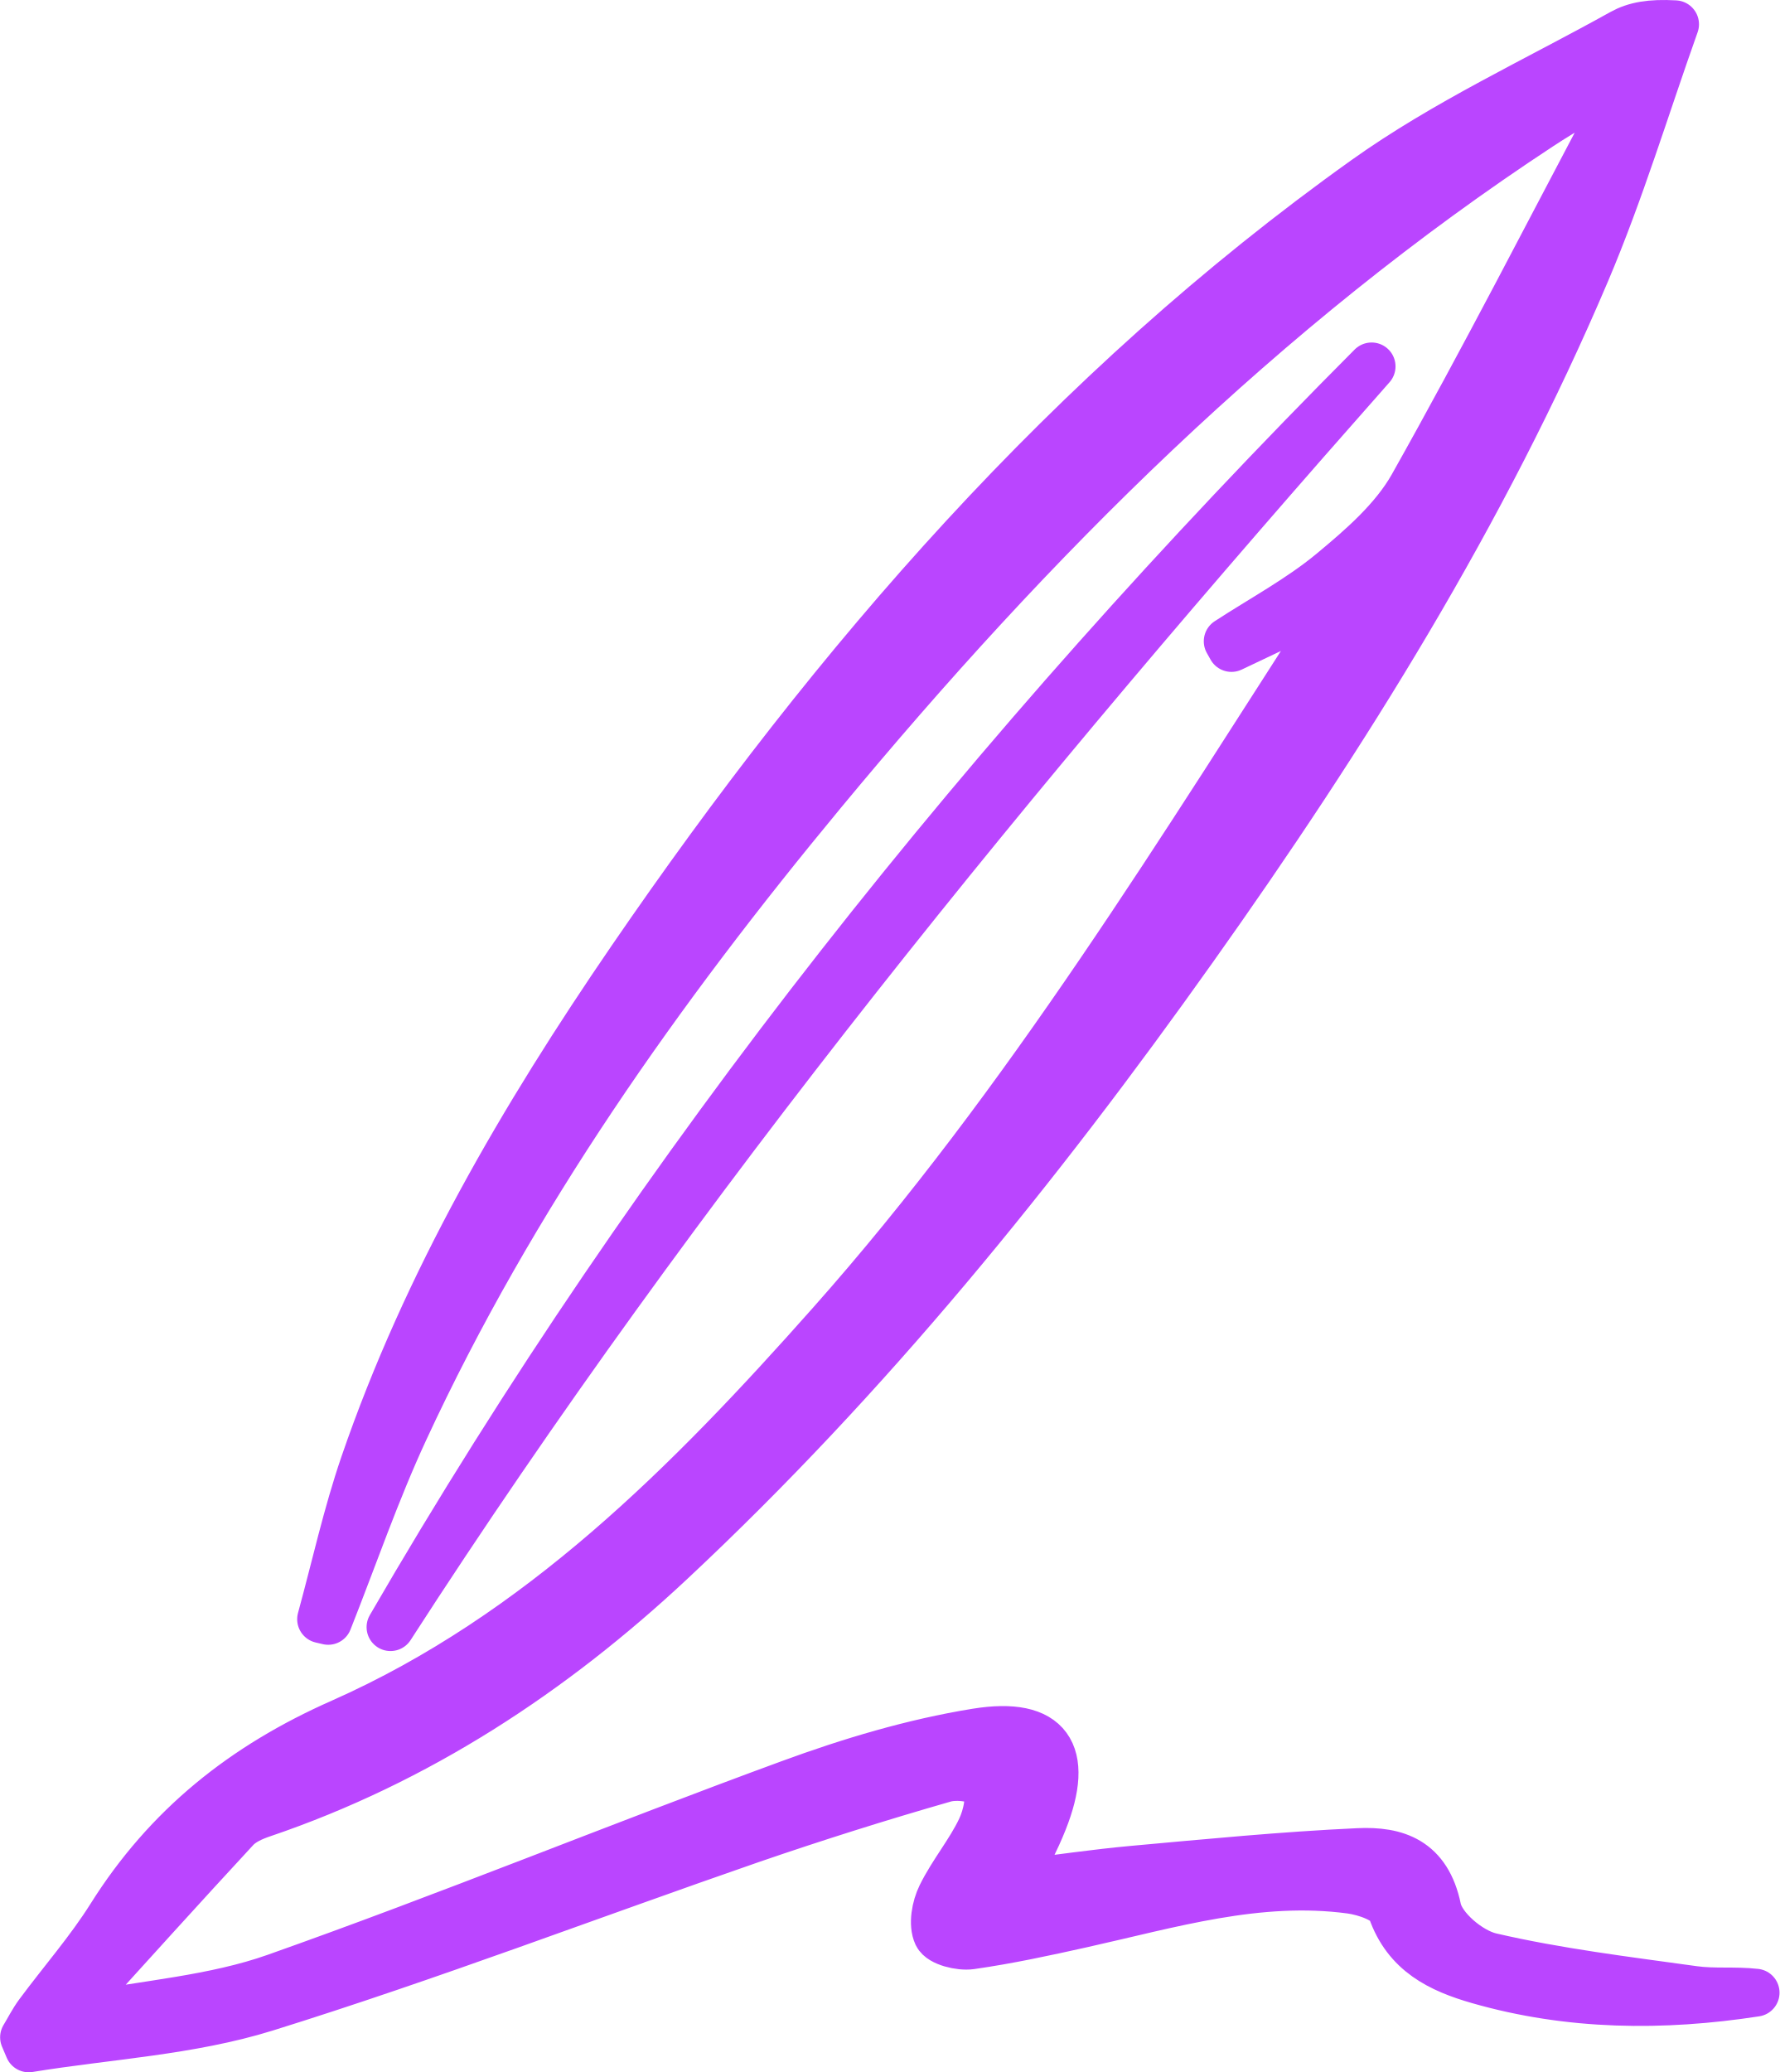
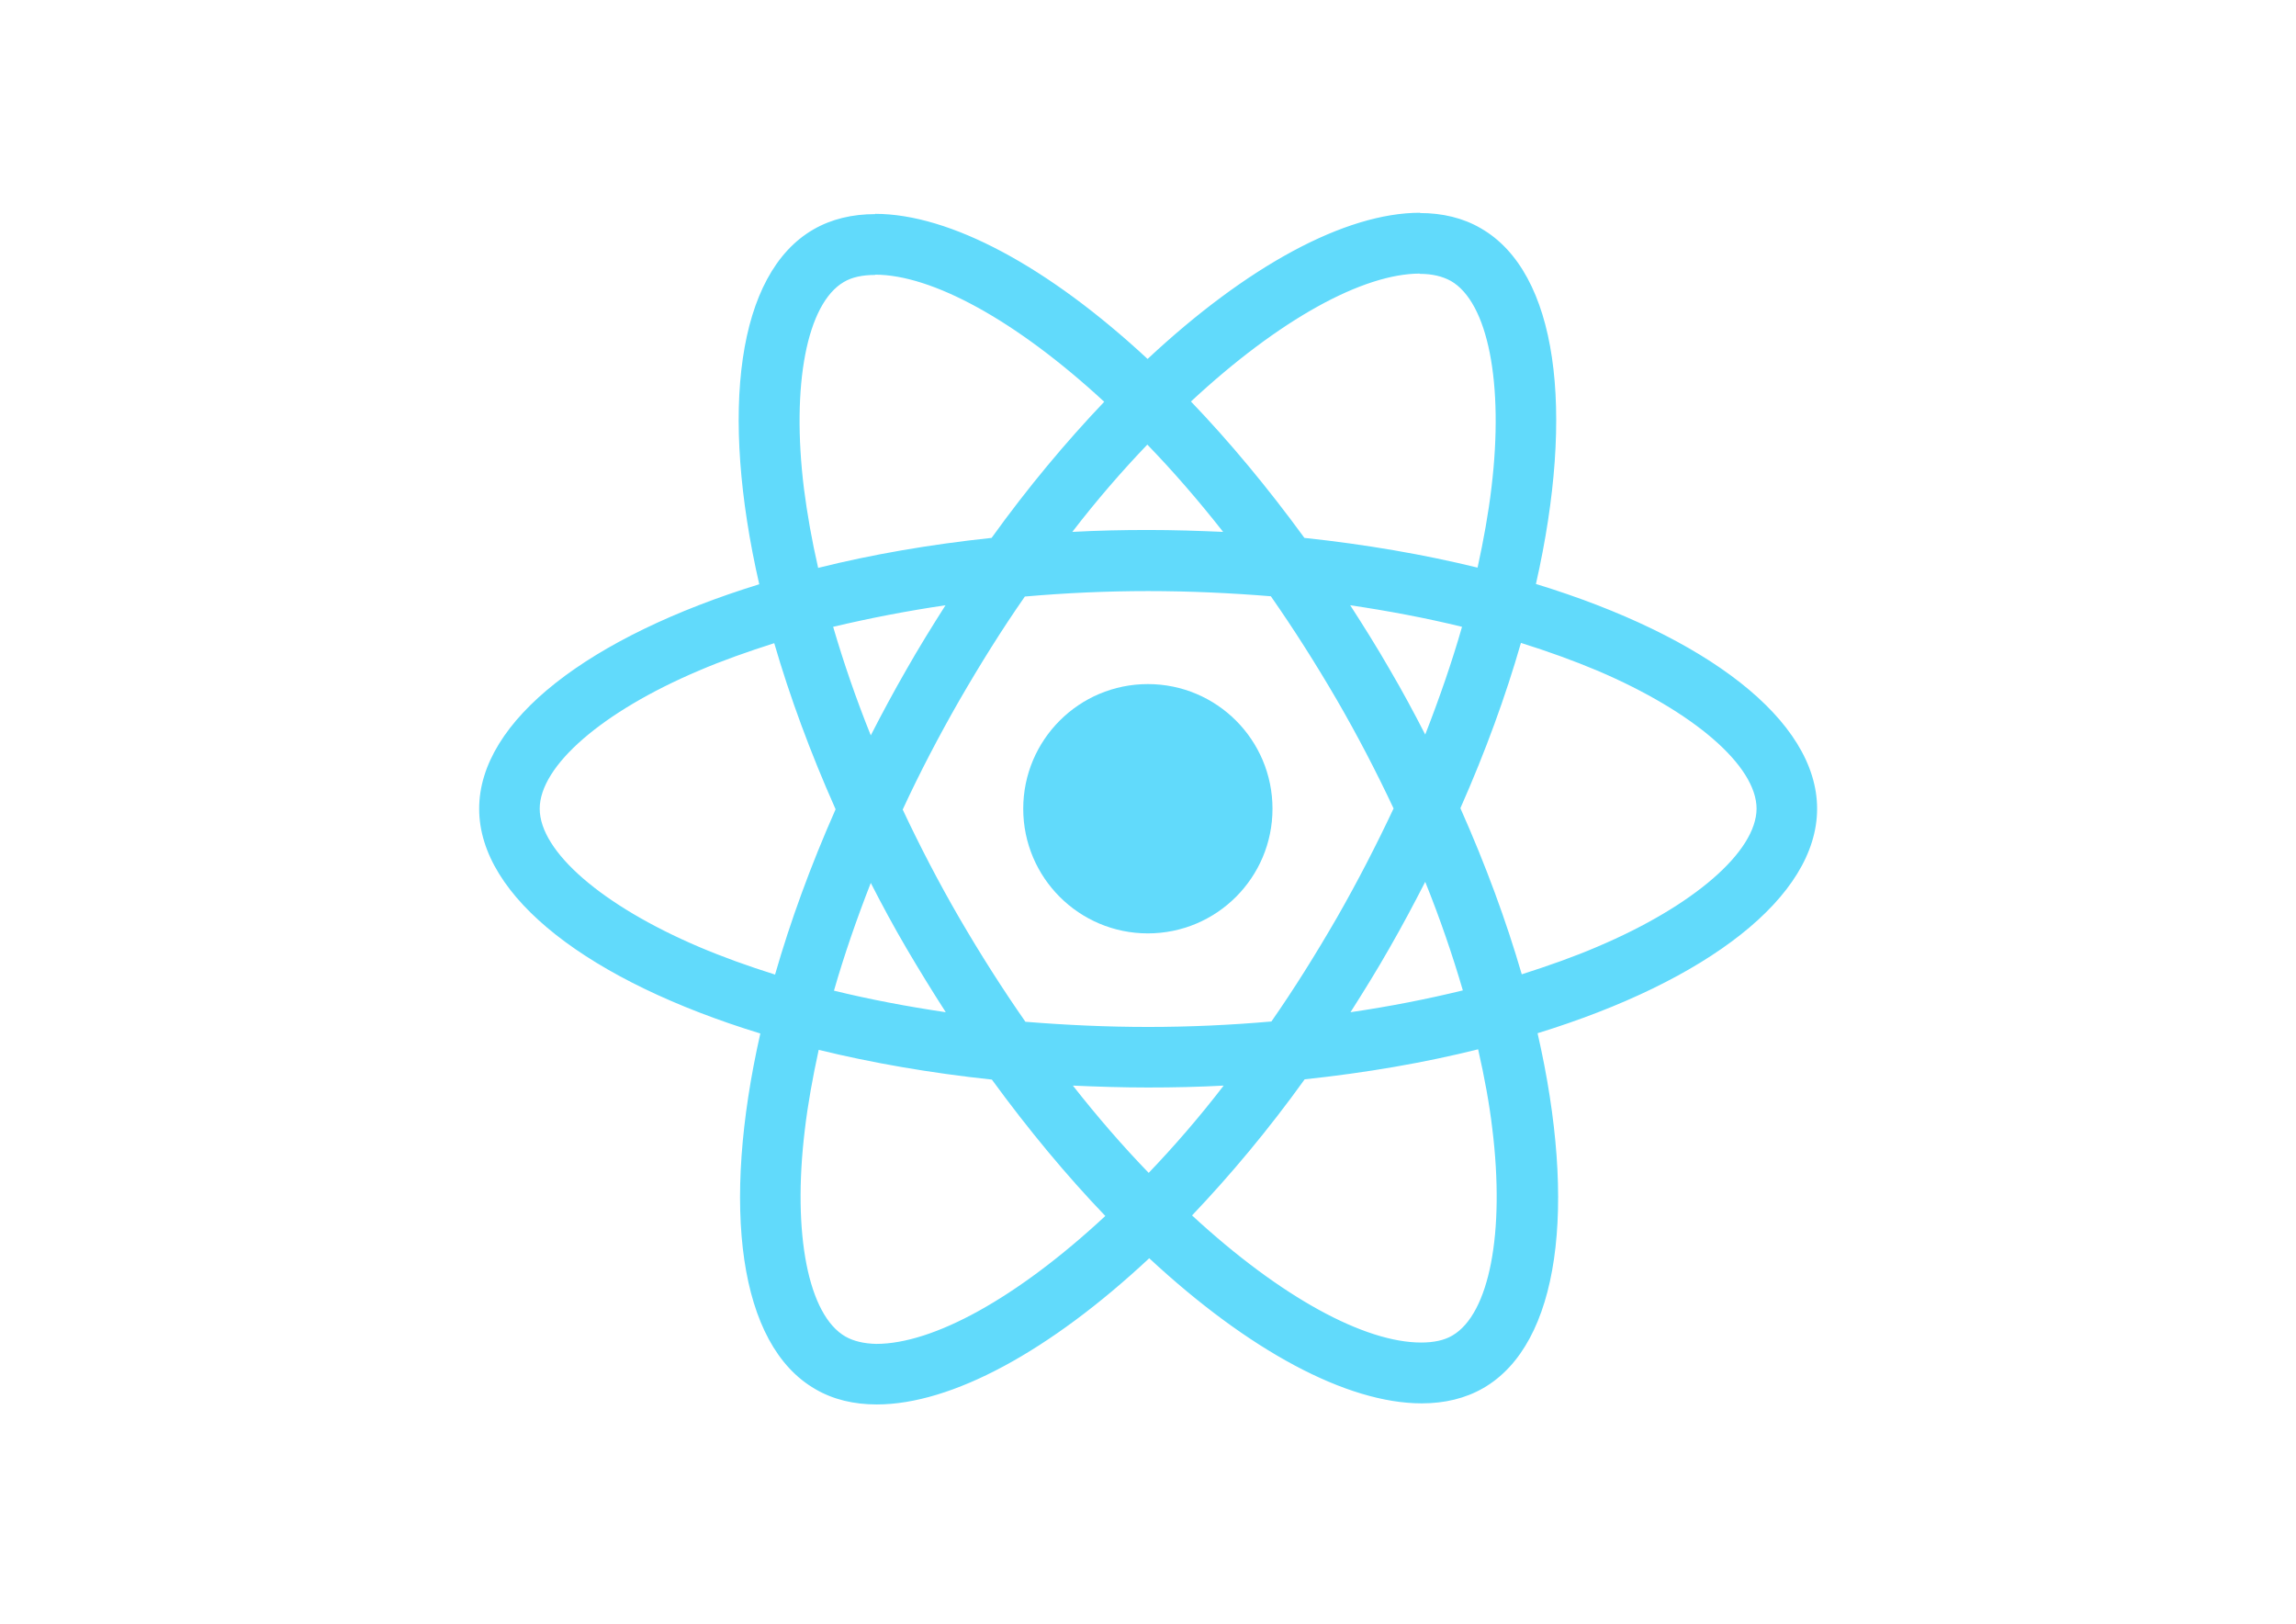
- <svg xmlns="http://www.w3.org/2000/svg" id="Layer_1" data-name="Layer 1" viewBox="0 0 706.8 822.89">
-   <defs>
-     <style>.cls-1{fill:#ba45ff;stroke:#ba45ff;stroke-linecap:round;stroke-linejoin:round;stroke-width:19px;}</style>
-   </defs>
-   <g id="iOrN3N">
-     <path class="cls-1" d="M259.78,713.26c5.63-20.53,10.19-41.44,17.09-61.54C301.73,579.37,340,513.92,383,451.17,464.12,332.84,557.1,225.28,674.61,141.48c31.69-22.6,67.69-39.17,101.89-58.2,5.15-2.86,11.25-4,21.09-3.44-11.67,32.77-21.75,66.23-35.31,98.2C721.54,274,666.54,362,606.33,446.75c-62,87.34-129.28,170.38-207.65,243.65-47.13,44.06-100.48,79.15-162.23,100.11-3.8,1.29-8,3.14-10.6,6-21.3,23-42.27,46.27-63.34,69.46l2,5.1c25.8-5,52.7-6.89,77.2-15.56,68.52-24.23,135.84-51.84,204.09-76.88,24.06-8.84,49.07-16.35,74.29-20.43,28.76-4.66,37.32,8.27,26.56,35.29-3,7.58-6.91,14.8-11.74,25,17.3-2.13,32.3-4.37,47.37-5.74,29.79-2.7,59.59-5.62,89.45-7,15.13-.72,27.48,3.34,31.44,22.47,1.6,7.72,12.79,17.13,21.18,19.08,26.48,6.15,53.66,9.43,80.67,13.19,8,1.12,16.37.17,24.56,1.1-37,5.7-73.87,5.4-110.08-5-15.19-4.38-28.63-10.74-34.55-27.88-1.42-4.13-10.38-7.21-16.24-8-36.74-4.95-71.63,5.75-106.85,13.58-14.59,3.25-29.23,6.42-44,8.52-4.39.62-11.95-1.3-13.34-4.26-1.92-4.1-.68-10.94,1.54-15.45,4.53-9.21,11.37-17.29,15.77-26.55,2.41-5.09,4.26-13.23,1.79-17-2.15-3.3-11.3-4.48-16.33-3q-38.61,11.07-76.64,24.15c-64.33,22.26-128,46.65-192.94,66.87-30.12,9.36-62.63,11-94.06,16.13l-1.86-4.39c1.91-3.17,3.58-6.51,5.77-9.46,9.53-12.85,20.18-25,28.65-38.47,22.4-35.65,52.71-59.88,91.67-77.09C346.56,719.4,406,659.27,462.15,596,540.32,508,601.22,407.79,667,305.9l-45.62,21.64-1.49-2.65c13.83-9,28.58-16.91,41.23-27.36,12-9.95,24.74-21,32.23-34.27C721.67,212.93,748,161.49,775,110.44c1.15-2.18,1.82-4.61,4.48-11.47-14.22,8.52-25.13,14.54-35.51,21.36C634.09,192.5,542.3,284.3,458.9,385c-64.74,78.14-123.17,160.67-166,253.15-11.43,24.64-20.26,50.48-30.29,75.77Z" transform="translate(-132.24 -70.2)" />
-     <path class="cls-1" d="M677.05,215.72C536.73,374.36,402.48,537.93,287.35,716.41,394.29,531.76,526.53,366.74,677.05,215.72Z" transform="translate(-132.24 -70.2)" />
+ <svg xmlns="http://www.w3.org/2000/svg" viewBox="0 0 841.9 595.3">
+   <g fill="#61DAFB">
+     <path d="M666.3 296.5c0-32.5-40.7-63.3-103.1-82.4 14.4-63.6 8-114.2-20.2-130.4-6.5-3.8-14.1-5.6-22.4-5.6v22.3c4.6 0 8.3.9 11.4 2.6 13.6 7.8 19.5 37.5 14.9 75.7-1.1 9.4-2.9 19.3-5.1 29.4-19.6-4.8-41-8.5-63.5-10.9-13.5-18.5-27.5-35.3-41.6-50 32.6-30.3 63.2-46.9 84-46.9V78c-27.5 0-63.5 19.6-99.9 53.6-36.4-33.8-72.4-53.2-99.9-53.2v22.3c20.7 0 51.4 16.5 84 46.6-14 14.7-28 31.4-41.3 49.9-22.6 2.4-44 6.1-63.6 11-2.3-10-4-19.7-5.2-29-4.7-38.2 1.1-67.9 14.6-75.8 3-1.8 6.9-2.6 11.5-2.6V78.5c-8.4 0-16 1.8-22.6 5.6-28.1 16.2-34.4 66.7-19.9 130.1-62.2 19.2-102.7 49.9-102.7 82.3 0 32.5 40.7 63.3 103.1 82.4-14.4 63.6-8 114.2 20.2 130.4 6.5 3.8 14.1 5.6 22.5 5.6 27.5 0 63.5-19.6 99.9-53.6 36.4 33.8 72.4 53.2 99.9 53.2 8.4 0 16-1.8 22.6-5.6 28.1-16.2 34.4-66.7 19.9-130.1 62-19.1 102.5-49.9 102.5-82.3zm-130.2-66.7c-3.7 12.9-8.3 26.2-13.5 39.5-4.1-8-8.4-16-13.1-24-4.6-8-9.5-15.8-14.4-23.4 14.2 2.1 27.9 4.7 41 7.9zm-45.8 106.5c-7.8 13.5-15.8 26.3-24.1 38.2-14.9 1.3-30 2-45.2 2-15.1 0-30.2-.7-45-1.9-8.3-11.9-16.4-24.6-24.2-38-7.6-13.1-14.5-26.4-20.8-39.8 6.2-13.4 13.2-26.8 20.7-39.9 7.8-13.5 15.8-26.3 24.1-38.2 14.9-1.3 30-2 45.2-2 15.1 0 30.2.7 45 1.9 8.3 11.9 16.4 24.6 24.2 38 7.6 13.1 14.5 26.4 20.8 39.8-6.3 13.4-13.2 26.8-20.7 39.9zm32.3-13c5.4 13.4 10 26.8 13.8 39.8-13.1 3.2-26.9 5.9-41.2 8 4.9-7.7 9.8-15.6 14.4-23.7 4.6-8 8.9-16.1 13-24.1zM421.2 430c-9.3-9.6-18.6-20.3-27.8-32 9 .4 18.2.7 27.5.7 9.4 0 18.7-.2 27.8-.7-9 11.7-18.3 22.4-27.5 32zm-74.4-58.9c-14.2-2.1-27.9-4.7-41-7.9 3.7-12.9 8.3-26.2 13.5-39.5 4.1 8 8.4 16 13.1 24 4.7 8 9.5 15.8 14.4 23.4zM420.7 163c9.3 9.6 18.6 20.3 27.8 32-9-.4-18.2-.7-27.5-.7-9.4 0-18.7.2-27.8.7 9-11.7 18.3-22.4 27.5-32zm-74 58.9c-4.9 7.7-9.8 15.6-14.4 23.7-4.6 8-8.9 16-13 24-5.4-13.4-10-26.8-13.8-39.8 13.1-3.1 26.9-5.8 41.2-7.9zm-90.5 125.2c-35.4-15.1-58.3-34.9-58.3-50.6 0-15.7 22.9-35.6 58.3-50.6 8.6-3.7 18-7 27.7-10.1 5.7 19.6 13.2 40 22.5 60.9-9.2 20.8-16.6 41.1-22.2 60.6-9.9-3.1-19.3-6.5-28-10.2zM310 490c-13.6-7.8-19.5-37.5-14.9-75.7 1.1-9.4 2.9-19.3 5.1-29.4 19.6 4.8 41 8.5 63.5 10.9 13.5 18.5 27.5 35.3 41.6 50-32.6 30.3-63.2 46.9-84 46.9-4.5-.1-8.3-1-11.3-2.7zm237.2-76.2c4.7 38.2-1.1 67.9-14.6 75.8-3 1.8-6.9 2.6-11.5 2.6-20.7 0-51.4-16.5-84-46.6 14-14.7 28-31.4 41.3-49.9 22.6-2.4 44-6.1 63.6-11 2.3 10.1 4.1 19.8 5.2 29.1zm38.5-66.7c-8.6 3.7-18 7-27.7 10.1-5.7-19.6-13.2-40-22.5-60.9 9.2-20.8 16.6-41.1 22.2-60.6 9.9 3.1 19.3 6.5 28.1 10.2 35.4 15.1 58.3 34.9 58.3 50.6-.1 15.7-23 35.6-58.4 50.6zM320.8 78.4z" />
+     <circle cx="420.9" cy="296.5" r="45.7" />
+     <path d="M520.5 78.1z" />
  </g>
</svg>
